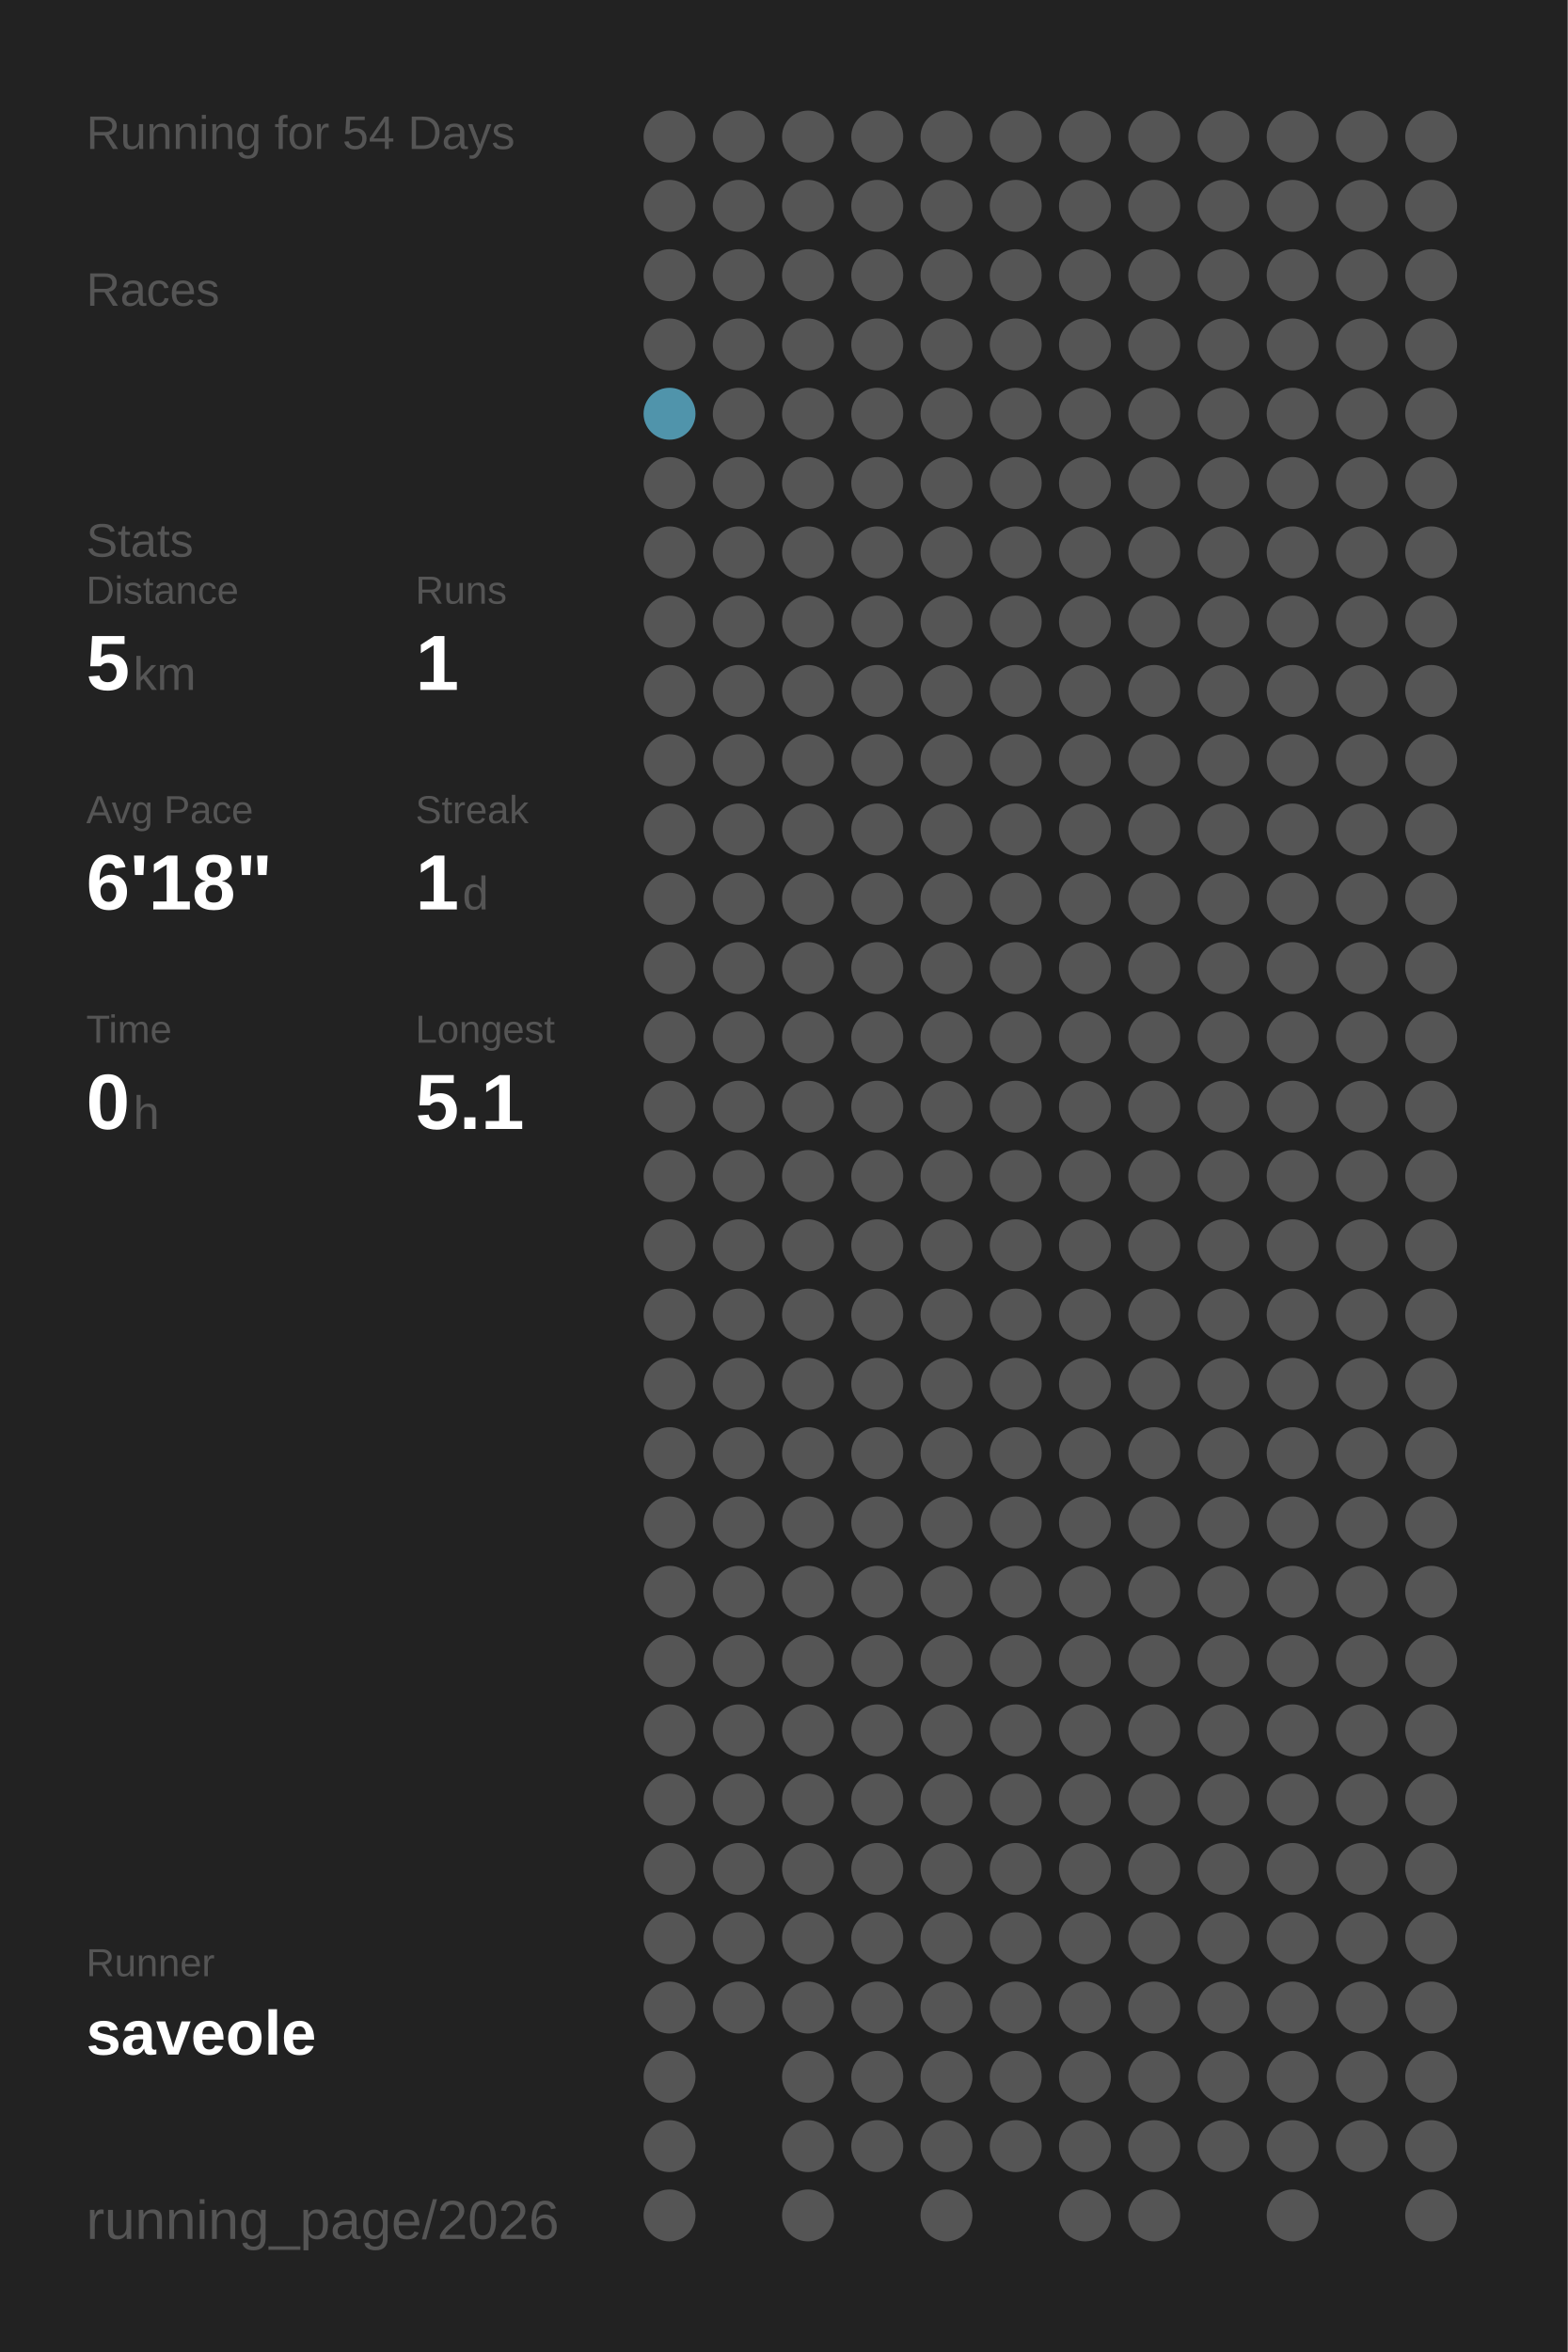
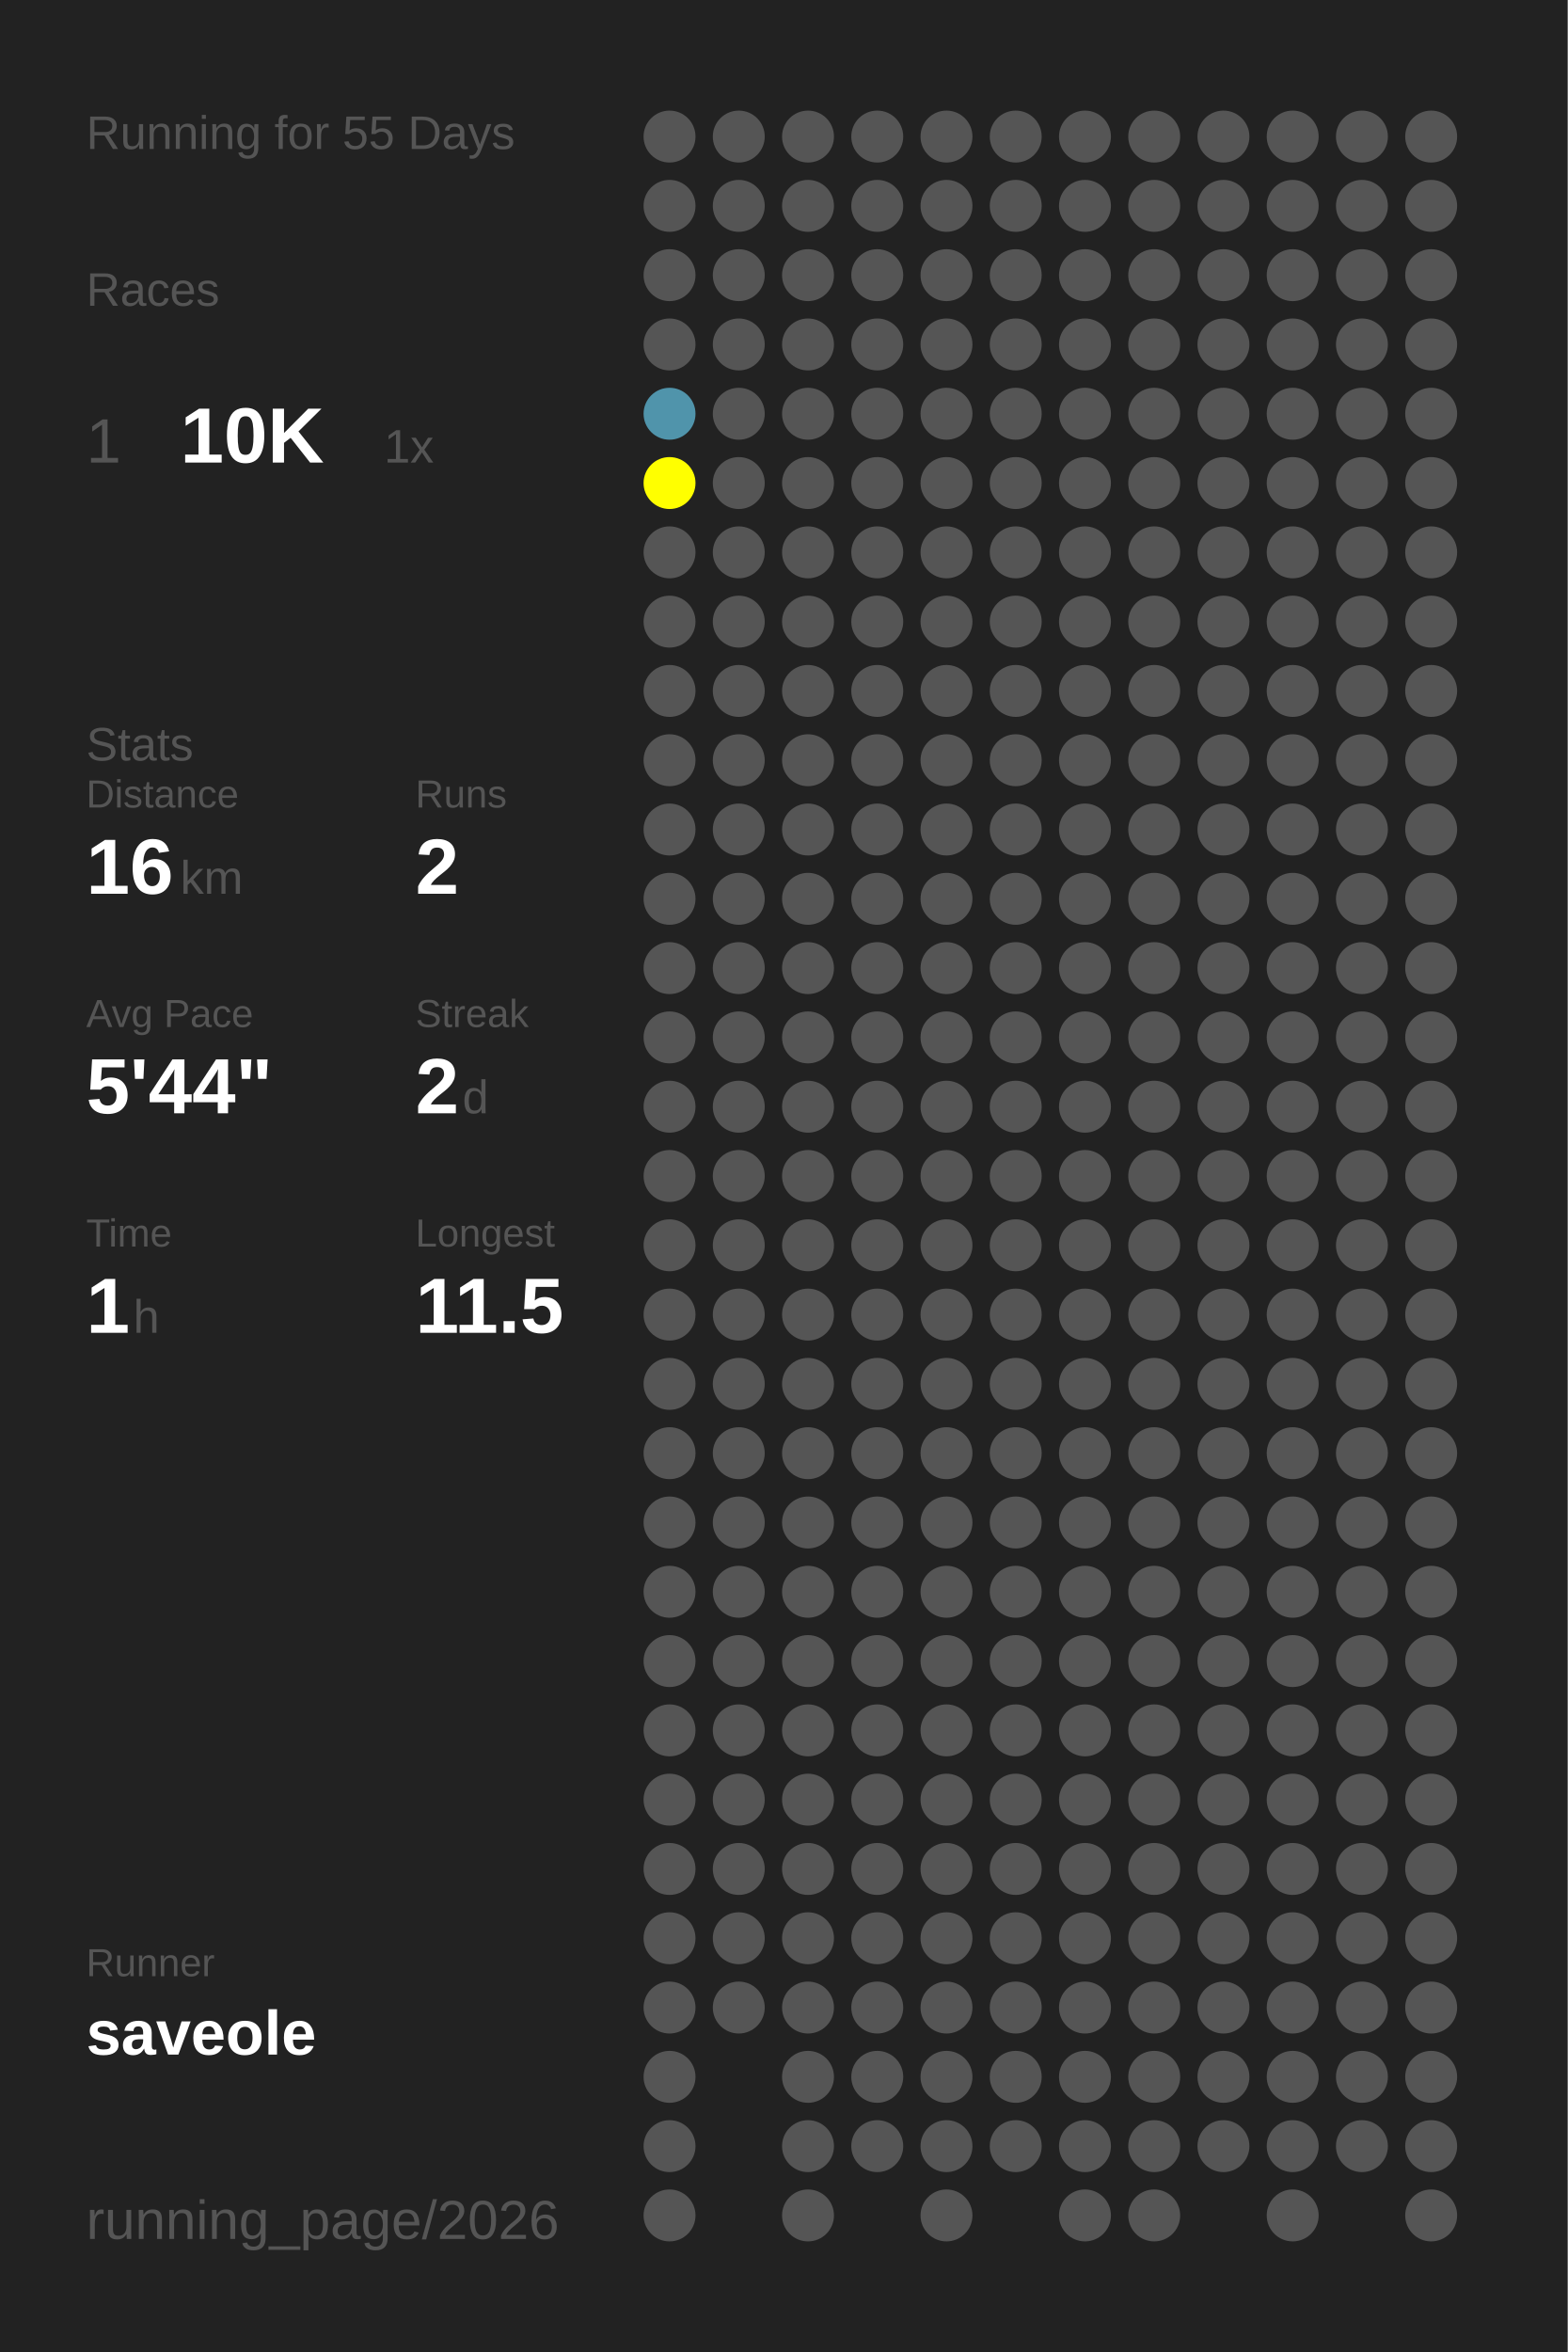
<svg xmlns="http://www.w3.org/2000/svg" baseProfile="full" height="300mm" version="1.1" viewBox="0,0,200,300" width="200mm">
  <defs />
  <rect fill="#222222" height="300" width="200" x="0" y="0" />
-   <text fill="#555555" style="font-size:6px; font-family:Arial;" x="11" y="19">Running for 54 Days</text>
+   <text fill="#555555" style="font-size:6px; font-family:Arial;" x="11" y="19">Running for 55 Days</text>
  <text fill="#555555" style="font-size:6px; font-family:Arial;" x="11" y="39">Races</text>
-   <text fill="#555555" style="font-size:6px; font-family:Arial;" x="11" y="71">Stats</text>
-   <text fill="#555555" style="font-size:5px; font-family:Arial;" x="11" y="77">Distance</text>
-   <text fill="#FFFFFF" style="font-size:10px; font-family:Arial; font-weight:bold;" x="11" y="88">5</text>
-   <text fill="#555555" style="font-size:6px; font-family:Arial;" x="17" y="88">km</text>
-   <text fill="#555555" style="font-size:5px; font-family:Arial;" x="53" y="77">Runs</text>
-   <text fill="#FFFFFF" style="font-size:10px; font-family:Arial; font-weight:bold;" x="53" y="88">1</text>
-   <text fill="#555555" style="font-size:5px; font-family:Arial;" x="11" y="105">Avg Pace</text>
-   <text fill="#FFFFFF" style="font-size:10px; font-family:Arial; font-weight:bold;" x="11" y="116">6'18"</text>
-   <text fill="#555555" style="font-size:5px; font-family:Arial;" x="53" y="105">Streak</text>
-   <text fill="#FFFFFF" style="font-size:10px; font-family:Arial; font-weight:bold;" x="53" y="116">1</text>
-   <text fill="#555555" style="font-size:6px; font-family:Arial;" x="59" y="116">d</text>
-   <text fill="#555555" style="font-size:5px; font-family:Arial;" x="11" y="133">Time</text>
-   <text fill="#FFFFFF" style="font-size:10px; font-family:Arial; font-weight:bold;" x="11" y="144">0</text>
-   <text fill="#555555" style="font-size:6px; font-family:Arial;" x="17" y="144">h</text>
-   <text fill="#555555" style="font-size:5px; font-family:Arial;" x="53" y="133">Longest</text>
-   <text fill="#FFFFFF" style="font-size:10px; font-family:Arial; font-weight:bold;" x="53" y="144">5.1</text>
+   <text fill="#555555" style="font-size:8px; font-family:Arial;" x="11" y="59">1</text>
+   <text fill="#FFFFFF" style="font-size:10px; font-family:Arial; font-weight:bold;" x="23" y="59">10K</text>
+   <text fill="#555555" style="font-size:6px; font-family:Arial;" x="49" y="59">1x</text>
+   <text fill="#555555" style="font-size:6px; font-family:Arial;" x="11" y="97">Stats</text>
+   <text fill="#555555" style="font-size:5px; font-family:Arial;" x="11" y="103">Distance</text>
+   <text fill="#FFFFFF" style="font-size:10px; font-family:Arial; font-weight:bold;" x="11" y="114">16</text>
+   <text fill="#555555" style="font-size:6px; font-family:Arial;" x="23" y="114">km</text>
+   <text fill="#555555" style="font-size:5px; font-family:Arial;" x="53" y="103">Runs</text>
+   <text fill="#FFFFFF" style="font-size:10px; font-family:Arial; font-weight:bold;" x="53" y="114">2</text>
+   <text fill="#555555" style="font-size:5px; font-family:Arial;" x="11" y="131">Avg Pace</text>
+   <text fill="#FFFFFF" style="font-size:10px; font-family:Arial; font-weight:bold;" x="11" y="142">5'44"</text>
+   <text fill="#555555" style="font-size:5px; font-family:Arial;" x="53" y="131">Streak</text>
+   <text fill="#FFFFFF" style="font-size:10px; font-family:Arial; font-weight:bold;" x="53" y="142">2</text>
+   <text fill="#555555" style="font-size:6px; font-family:Arial;" x="59" y="142">d</text>
+   <text fill="#555555" style="font-size:5px; font-family:Arial;" x="11" y="159">Time</text>
+   <text fill="#FFFFFF" style="font-size:10px; font-family:Arial; font-weight:bold;" x="11" y="170">1</text>
+   <text fill="#555555" style="font-size:6px; font-family:Arial;" x="17" y="170">h</text>
+   <text fill="#555555" style="font-size:5px; font-family:Arial;" x="53" y="159">Longest</text>
+   <text fill="#FFFFFF" style="font-size:10px; font-family:Arial; font-weight:bold;" x="53" y="170">11.5</text>
  <text fill="#555555" style="font-size:5px; font-family:Arial;" x="11" y="252.065">Runner</text>
  <text fill="#FFFFFF" style="font-size:8px; font-family:Arial; font-weight:bold;" x="11" y="262.065">saveole</text>
  <text fill="#555555" style="font-size:7px; font-family:Arial;" x="11" y="285.581">running_page/2026</text>
  <circle cx="85.417" cy="17.419" fill="#555555" r="3.312" />
  <circle cx="85.417" cy="26.258" fill="#555555" r="3.312" />
  <circle cx="85.417" cy="35.097" fill="#555555" r="3.312" />
  <circle cx="85.417" cy="43.935" fill="#555555" r="3.312" />
  <circle cx="85.417" cy="52.774" fill="#5094ab" r="3.312" />
-   <circle cx="85.417" cy="61.613" fill="#555555" r="3.312" />
+   <circle cx="85.417" cy="61.613" fill="#FFFF00" r="3.312" />
  <circle cx="85.417" cy="70.452" fill="#555555" r="3.312" />
  <circle cx="85.417" cy="79.29" fill="#555555" r="3.312" />
  <circle cx="85.417" cy="88.129" fill="#555555" r="3.312" />
  <circle cx="85.417" cy="96.968" fill="#555555" r="3.312" />
  <circle cx="85.417" cy="105.806" fill="#555555" r="3.312" />
  <circle cx="85.417" cy="114.645" fill="#555555" r="3.312" />
  <circle cx="85.417" cy="123.484" fill="#555555" r="3.312" />
  <circle cx="85.417" cy="132.323" fill="#555555" r="3.312" />
  <circle cx="85.417" cy="141.161" fill="#555555" r="3.312" />
  <circle cx="85.417" cy="150" fill="#555555" r="3.312" />
  <circle cx="85.417" cy="158.839" fill="#555555" r="3.312" />
  <circle cx="85.417" cy="167.677" fill="#555555" r="3.312" />
  <circle cx="85.417" cy="176.516" fill="#555555" r="3.312" />
  <circle cx="85.417" cy="185.355" fill="#555555" r="3.312" />
  <circle cx="85.417" cy="194.194" fill="#555555" r="3.312" />
  <circle cx="85.417" cy="203.032" fill="#555555" r="3.312" />
  <circle cx="85.417" cy="211.871" fill="#555555" r="3.312" />
  <circle cx="85.417" cy="220.71" fill="#555555" r="3.312" />
  <circle cx="85.417" cy="229.548" fill="#555555" r="3.312" />
  <circle cx="85.417" cy="238.387" fill="#555555" r="3.312" />
  <circle cx="85.417" cy="247.226" fill="#555555" r="3.312" />
  <circle cx="85.417" cy="256.065" fill="#555555" r="3.312" />
  <circle cx="85.417" cy="264.903" fill="#555555" r="3.312" />
  <circle cx="85.417" cy="273.742" fill="#555555" r="3.312" />
  <circle cx="85.417" cy="282.581" fill="#555555" r="3.312" />
  <circle cx="94.25" cy="17.419" fill="#555555" r="3.312" />
  <circle cx="94.25" cy="26.258" fill="#555555" r="3.312" />
  <circle cx="94.25" cy="35.097" fill="#555555" r="3.312" />
  <circle cx="94.25" cy="43.935" fill="#555555" r="3.312" />
  <circle cx="94.25" cy="52.774" fill="#555555" r="3.312" />
  <circle cx="94.25" cy="61.613" fill="#555555" r="3.312" />
  <circle cx="94.25" cy="70.452" fill="#555555" r="3.312" />
  <circle cx="94.25" cy="79.29" fill="#555555" r="3.312" />
  <circle cx="94.25" cy="88.129" fill="#555555" r="3.312" />
  <circle cx="94.25" cy="96.968" fill="#555555" r="3.312" />
  <circle cx="94.25" cy="105.806" fill="#555555" r="3.312" />
  <circle cx="94.25" cy="114.645" fill="#555555" r="3.312" />
  <circle cx="94.25" cy="123.484" fill="#555555" r="3.312" />
  <circle cx="94.25" cy="132.323" fill="#555555" r="3.312" />
  <circle cx="94.25" cy="141.161" fill="#555555" r="3.312" />
  <circle cx="94.25" cy="150" fill="#555555" r="3.312" />
  <circle cx="94.25" cy="158.839" fill="#555555" r="3.312" />
  <circle cx="94.25" cy="167.677" fill="#555555" r="3.312" />
  <circle cx="94.25" cy="176.516" fill="#555555" r="3.312" />
  <circle cx="94.25" cy="185.355" fill="#555555" r="3.312" />
  <circle cx="94.25" cy="194.194" fill="#555555" r="3.312" />
  <circle cx="94.25" cy="203.032" fill="#555555" r="3.312" />
  <circle cx="94.25" cy="211.871" fill="#555555" r="3.312" />
  <circle cx="94.25" cy="220.71" fill="#555555" r="3.312" />
  <circle cx="94.25" cy="229.548" fill="#555555" r="3.312" />
  <circle cx="94.25" cy="238.387" fill="#555555" r="3.312" />
  <circle cx="94.25" cy="247.226" fill="#555555" r="3.312" />
  <circle cx="94.25" cy="256.065" fill="#555555" r="3.312" />
  <circle cx="103.083" cy="17.419" fill="#555555" r="3.312" />
  <circle cx="103.083" cy="26.258" fill="#555555" r="3.312" />
  <circle cx="103.083" cy="35.097" fill="#555555" r="3.312" />
  <circle cx="103.083" cy="43.935" fill="#555555" r="3.312" />
  <circle cx="103.083" cy="52.774" fill="#555555" r="3.312" />
  <circle cx="103.083" cy="61.613" fill="#555555" r="3.312" />
  <circle cx="103.083" cy="70.452" fill="#555555" r="3.312" />
  <circle cx="103.083" cy="79.29" fill="#555555" r="3.312" />
  <circle cx="103.083" cy="88.129" fill="#555555" r="3.312" />
  <circle cx="103.083" cy="96.968" fill="#555555" r="3.312" />
  <circle cx="103.083" cy="105.806" fill="#555555" r="3.312" />
  <circle cx="103.083" cy="114.645" fill="#555555" r="3.312" />
  <circle cx="103.083" cy="123.484" fill="#555555" r="3.312" />
  <circle cx="103.083" cy="132.323" fill="#555555" r="3.312" />
  <circle cx="103.083" cy="141.161" fill="#555555" r="3.312" />
  <circle cx="103.083" cy="150" fill="#555555" r="3.312" />
  <circle cx="103.083" cy="158.839" fill="#555555" r="3.312" />
  <circle cx="103.083" cy="167.677" fill="#555555" r="3.312" />
  <circle cx="103.083" cy="176.516" fill="#555555" r="3.312" />
  <circle cx="103.083" cy="185.355" fill="#555555" r="3.312" />
  <circle cx="103.083" cy="194.194" fill="#555555" r="3.312" />
  <circle cx="103.083" cy="203.032" fill="#555555" r="3.312" />
  <circle cx="103.083" cy="211.871" fill="#555555" r="3.312" />
  <circle cx="103.083" cy="220.71" fill="#555555" r="3.312" />
  <circle cx="103.083" cy="229.548" fill="#555555" r="3.312" />
  <circle cx="103.083" cy="238.387" fill="#555555" r="3.312" />
  <circle cx="103.083" cy="247.226" fill="#555555" r="3.312" />
  <circle cx="103.083" cy="256.065" fill="#555555" r="3.312" />
  <circle cx="103.083" cy="264.903" fill="#555555" r="3.312" />
  <circle cx="103.083" cy="273.742" fill="#555555" r="3.312" />
  <circle cx="103.083" cy="282.581" fill="#555555" r="3.312" />
  <circle cx="111.917" cy="17.419" fill="#555555" r="3.312" />
  <circle cx="111.917" cy="26.258" fill="#555555" r="3.312" />
  <circle cx="111.917" cy="35.097" fill="#555555" r="3.312" />
  <circle cx="111.917" cy="43.935" fill="#555555" r="3.312" />
  <circle cx="111.917" cy="52.774" fill="#555555" r="3.312" />
  <circle cx="111.917" cy="61.613" fill="#555555" r="3.312" />
  <circle cx="111.917" cy="70.452" fill="#555555" r="3.312" />
  <circle cx="111.917" cy="79.29" fill="#555555" r="3.312" />
  <circle cx="111.917" cy="88.129" fill="#555555" r="3.312" />
  <circle cx="111.917" cy="96.968" fill="#555555" r="3.312" />
  <circle cx="111.917" cy="105.806" fill="#555555" r="3.312" />
  <circle cx="111.917" cy="114.645" fill="#555555" r="3.312" />
  <circle cx="111.917" cy="123.484" fill="#555555" r="3.312" />
  <circle cx="111.917" cy="132.323" fill="#555555" r="3.312" />
  <circle cx="111.917" cy="141.161" fill="#555555" r="3.312" />
  <circle cx="111.917" cy="150" fill="#555555" r="3.312" />
  <circle cx="111.917" cy="158.839" fill="#555555" r="3.312" />
  <circle cx="111.917" cy="167.677" fill="#555555" r="3.312" />
  <circle cx="111.917" cy="176.516" fill="#555555" r="3.312" />
  <circle cx="111.917" cy="185.355" fill="#555555" r="3.312" />
  <circle cx="111.917" cy="194.194" fill="#555555" r="3.312" />
  <circle cx="111.917" cy="203.032" fill="#555555" r="3.312" />
  <circle cx="111.917" cy="211.871" fill="#555555" r="3.312" />
  <circle cx="111.917" cy="220.71" fill="#555555" r="3.312" />
  <circle cx="111.917" cy="229.548" fill="#555555" r="3.312" />
  <circle cx="111.917" cy="238.387" fill="#555555" r="3.312" />
  <circle cx="111.917" cy="247.226" fill="#555555" r="3.312" />
  <circle cx="111.917" cy="256.065" fill="#555555" r="3.312" />
  <circle cx="111.917" cy="264.903" fill="#555555" r="3.312" />
  <circle cx="111.917" cy="273.742" fill="#555555" r="3.312" />
  <circle cx="120.75" cy="17.419" fill="#555555" r="3.312" />
  <circle cx="120.75" cy="26.258" fill="#555555" r="3.312" />
  <circle cx="120.75" cy="35.097" fill="#555555" r="3.312" />
  <circle cx="120.75" cy="43.935" fill="#555555" r="3.312" />
  <circle cx="120.75" cy="52.774" fill="#555555" r="3.312" />
  <circle cx="120.75" cy="61.613" fill="#555555" r="3.312" />
  <circle cx="120.75" cy="70.452" fill="#555555" r="3.312" />
  <circle cx="120.75" cy="79.29" fill="#555555" r="3.312" />
  <circle cx="120.75" cy="88.129" fill="#555555" r="3.312" />
  <circle cx="120.75" cy="96.968" fill="#555555" r="3.312" />
  <circle cx="120.75" cy="105.806" fill="#555555" r="3.312" />
  <circle cx="120.75" cy="114.645" fill="#555555" r="3.312" />
  <circle cx="120.75" cy="123.484" fill="#555555" r="3.312" />
  <circle cx="120.75" cy="132.323" fill="#555555" r="3.312" />
  <circle cx="120.75" cy="141.161" fill="#555555" r="3.312" />
  <circle cx="120.75" cy="150" fill="#555555" r="3.312" />
  <circle cx="120.75" cy="158.839" fill="#555555" r="3.312" />
  <circle cx="120.75" cy="167.677" fill="#555555" r="3.312" />
  <circle cx="120.75" cy="176.516" fill="#555555" r="3.312" />
  <circle cx="120.75" cy="185.355" fill="#555555" r="3.312" />
  <circle cx="120.75" cy="194.194" fill="#555555" r="3.312" />
  <circle cx="120.75" cy="203.032" fill="#555555" r="3.312" />
  <circle cx="120.75" cy="211.871" fill="#555555" r="3.312" />
  <circle cx="120.75" cy="220.71" fill="#555555" r="3.312" />
  <circle cx="120.75" cy="229.548" fill="#555555" r="3.312" />
  <circle cx="120.75" cy="238.387" fill="#555555" r="3.312" />
  <circle cx="120.75" cy="247.226" fill="#555555" r="3.312" />
  <circle cx="120.75" cy="256.065" fill="#555555" r="3.312" />
  <circle cx="120.75" cy="264.903" fill="#555555" r="3.312" />
  <circle cx="120.75" cy="273.742" fill="#555555" r="3.312" />
  <circle cx="120.75" cy="282.581" fill="#555555" r="3.312" />
  <circle cx="129.583" cy="17.419" fill="#555555" r="3.312" />
  <circle cx="129.583" cy="26.258" fill="#555555" r="3.312" />
  <circle cx="129.583" cy="35.097" fill="#555555" r="3.312" />
  <circle cx="129.583" cy="43.935" fill="#555555" r="3.312" />
  <circle cx="129.583" cy="52.774" fill="#555555" r="3.312" />
  <circle cx="129.583" cy="61.613" fill="#555555" r="3.312" />
  <circle cx="129.583" cy="70.452" fill="#555555" r="3.312" />
  <circle cx="129.583" cy="79.29" fill="#555555" r="3.312" />
  <circle cx="129.583" cy="88.129" fill="#555555" r="3.312" />
  <circle cx="129.583" cy="96.968" fill="#555555" r="3.312" />
  <circle cx="129.583" cy="105.806" fill="#555555" r="3.312" />
  <circle cx="129.583" cy="114.645" fill="#555555" r="3.312" />
  <circle cx="129.583" cy="123.484" fill="#555555" r="3.312" />
  <circle cx="129.583" cy="132.323" fill="#555555" r="3.312" />
  <circle cx="129.583" cy="141.161" fill="#555555" r="3.312" />
  <circle cx="129.583" cy="150" fill="#555555" r="3.312" />
  <circle cx="129.583" cy="158.839" fill="#555555" r="3.312" />
  <circle cx="129.583" cy="167.677" fill="#555555" r="3.312" />
  <circle cx="129.583" cy="176.516" fill="#555555" r="3.312" />
  <circle cx="129.583" cy="185.355" fill="#555555" r="3.312" />
  <circle cx="129.583" cy="194.194" fill="#555555" r="3.312" />
  <circle cx="129.583" cy="203.032" fill="#555555" r="3.312" />
  <circle cx="129.583" cy="211.871" fill="#555555" r="3.312" />
  <circle cx="129.583" cy="220.71" fill="#555555" r="3.312" />
  <circle cx="129.583" cy="229.548" fill="#555555" r="3.312" />
  <circle cx="129.583" cy="238.387" fill="#555555" r="3.312" />
  <circle cx="129.583" cy="247.226" fill="#555555" r="3.312" />
  <circle cx="129.583" cy="256.065" fill="#555555" r="3.312" />
  <circle cx="129.583" cy="264.903" fill="#555555" r="3.312" />
  <circle cx="129.583" cy="273.742" fill="#555555" r="3.312" />
  <circle cx="138.417" cy="17.419" fill="#555555" r="3.312" />
  <circle cx="138.417" cy="26.258" fill="#555555" r="3.312" />
  <circle cx="138.417" cy="35.097" fill="#555555" r="3.312" />
  <circle cx="138.417" cy="43.935" fill="#555555" r="3.312" />
  <circle cx="138.417" cy="52.774" fill="#555555" r="3.312" />
  <circle cx="138.417" cy="61.613" fill="#555555" r="3.312" />
  <circle cx="138.417" cy="70.452" fill="#555555" r="3.312" />
  <circle cx="138.417" cy="79.29" fill="#555555" r="3.312" />
  <circle cx="138.417" cy="88.129" fill="#555555" r="3.312" />
  <circle cx="138.417" cy="96.968" fill="#555555" r="3.312" />
  <circle cx="138.417" cy="105.806" fill="#555555" r="3.312" />
  <circle cx="138.417" cy="114.645" fill="#555555" r="3.312" />
  <circle cx="138.417" cy="123.484" fill="#555555" r="3.312" />
  <circle cx="138.417" cy="132.323" fill="#555555" r="3.312" />
  <circle cx="138.417" cy="141.161" fill="#555555" r="3.312" />
  <circle cx="138.417" cy="150" fill="#555555" r="3.312" />
  <circle cx="138.417" cy="158.839" fill="#555555" r="3.312" />
  <circle cx="138.417" cy="167.677" fill="#555555" r="3.312" />
  <circle cx="138.417" cy="176.516" fill="#555555" r="3.312" />
  <circle cx="138.417" cy="185.355" fill="#555555" r="3.312" />
  <circle cx="138.417" cy="194.194" fill="#555555" r="3.312" />
  <circle cx="138.417" cy="203.032" fill="#555555" r="3.312" />
  <circle cx="138.417" cy="211.871" fill="#555555" r="3.312" />
  <circle cx="138.417" cy="220.71" fill="#555555" r="3.312" />
  <circle cx="138.417" cy="229.548" fill="#555555" r="3.312" />
  <circle cx="138.417" cy="238.387" fill="#555555" r="3.312" />
  <circle cx="138.417" cy="247.226" fill="#555555" r="3.312" />
  <circle cx="138.417" cy="256.065" fill="#555555" r="3.312" />
  <circle cx="138.417" cy="264.903" fill="#555555" r="3.312" />
  <circle cx="138.417" cy="273.742" fill="#555555" r="3.312" />
  <circle cx="138.417" cy="282.581" fill="#555555" r="3.312" />
  <circle cx="147.25" cy="17.419" fill="#555555" r="3.312" />
  <circle cx="147.25" cy="26.258" fill="#555555" r="3.312" />
  <circle cx="147.25" cy="35.097" fill="#555555" r="3.312" />
  <circle cx="147.25" cy="43.935" fill="#555555" r="3.312" />
  <circle cx="147.25" cy="52.774" fill="#555555" r="3.312" />
  <circle cx="147.25" cy="61.613" fill="#555555" r="3.312" />
  <circle cx="147.25" cy="70.452" fill="#555555" r="3.312" />
  <circle cx="147.25" cy="79.29" fill="#555555" r="3.312" />
  <circle cx="147.25" cy="88.129" fill="#555555" r="3.312" />
  <circle cx="147.25" cy="96.968" fill="#555555" r="3.312" />
  <circle cx="147.25" cy="105.806" fill="#555555" r="3.312" />
  <circle cx="147.25" cy="114.645" fill="#555555" r="3.312" />
  <circle cx="147.25" cy="123.484" fill="#555555" r="3.312" />
  <circle cx="147.25" cy="132.323" fill="#555555" r="3.312" />
  <circle cx="147.25" cy="141.161" fill="#555555" r="3.312" />
  <circle cx="147.25" cy="150" fill="#555555" r="3.312" />
  <circle cx="147.25" cy="158.839" fill="#555555" r="3.312" />
  <circle cx="147.25" cy="167.677" fill="#555555" r="3.312" />
  <circle cx="147.25" cy="176.516" fill="#555555" r="3.312" />
  <circle cx="147.25" cy="185.355" fill="#555555" r="3.312" />
  <circle cx="147.25" cy="194.194" fill="#555555" r="3.312" />
  <circle cx="147.25" cy="203.032" fill="#555555" r="3.312" />
  <circle cx="147.25" cy="211.871" fill="#555555" r="3.312" />
  <circle cx="147.25" cy="220.71" fill="#555555" r="3.312" />
  <circle cx="147.25" cy="229.548" fill="#555555" r="3.312" />
  <circle cx="147.25" cy="238.387" fill="#555555" r="3.312" />
  <circle cx="147.25" cy="247.226" fill="#555555" r="3.312" />
  <circle cx="147.25" cy="256.065" fill="#555555" r="3.312" />
  <circle cx="147.25" cy="264.903" fill="#555555" r="3.312" />
  <circle cx="147.25" cy="273.742" fill="#555555" r="3.312" />
  <circle cx="147.25" cy="282.581" fill="#555555" r="3.312" />
  <circle cx="156.083" cy="17.419" fill="#555555" r="3.312" />
  <circle cx="156.083" cy="26.258" fill="#555555" r="3.312" />
  <circle cx="156.083" cy="35.097" fill="#555555" r="3.312" />
  <circle cx="156.083" cy="43.935" fill="#555555" r="3.312" />
  <circle cx="156.083" cy="52.774" fill="#555555" r="3.312" />
  <circle cx="156.083" cy="61.613" fill="#555555" r="3.312" />
  <circle cx="156.083" cy="70.452" fill="#555555" r="3.312" />
  <circle cx="156.083" cy="79.29" fill="#555555" r="3.312" />
  <circle cx="156.083" cy="88.129" fill="#555555" r="3.312" />
  <circle cx="156.083" cy="96.968" fill="#555555" r="3.312" />
  <circle cx="156.083" cy="105.806" fill="#555555" r="3.312" />
  <circle cx="156.083" cy="114.645" fill="#555555" r="3.312" />
  <circle cx="156.083" cy="123.484" fill="#555555" r="3.312" />
  <circle cx="156.083" cy="132.323" fill="#555555" r="3.312" />
  <circle cx="156.083" cy="141.161" fill="#555555" r="3.312" />
  <circle cx="156.083" cy="150" fill="#555555" r="3.312" />
  <circle cx="156.083" cy="158.839" fill="#555555" r="3.312" />
  <circle cx="156.083" cy="167.677" fill="#555555" r="3.312" />
  <circle cx="156.083" cy="176.516" fill="#555555" r="3.312" />
  <circle cx="156.083" cy="185.355" fill="#555555" r="3.312" />
  <circle cx="156.083" cy="194.194" fill="#555555" r="3.312" />
  <circle cx="156.083" cy="203.032" fill="#555555" r="3.312" />
  <circle cx="156.083" cy="211.871" fill="#555555" r="3.312" />
  <circle cx="156.083" cy="220.71" fill="#555555" r="3.312" />
  <circle cx="156.083" cy="229.548" fill="#555555" r="3.312" />
  <circle cx="156.083" cy="238.387" fill="#555555" r="3.312" />
  <circle cx="156.083" cy="247.226" fill="#555555" r="3.312" />
  <circle cx="156.083" cy="256.065" fill="#555555" r="3.312" />
  <circle cx="156.083" cy="264.903" fill="#555555" r="3.312" />
  <circle cx="156.083" cy="273.742" fill="#555555" r="3.312" />
  <circle cx="164.917" cy="17.419" fill="#555555" r="3.312" />
  <circle cx="164.917" cy="26.258" fill="#555555" r="3.312" />
  <circle cx="164.917" cy="35.097" fill="#555555" r="3.312" />
  <circle cx="164.917" cy="43.935" fill="#555555" r="3.312" />
  <circle cx="164.917" cy="52.774" fill="#555555" r="3.312" />
  <circle cx="164.917" cy="61.613" fill="#555555" r="3.312" />
  <circle cx="164.917" cy="70.452" fill="#555555" r="3.312" />
  <circle cx="164.917" cy="79.29" fill="#555555" r="3.312" />
  <circle cx="164.917" cy="88.129" fill="#555555" r="3.312" />
  <circle cx="164.917" cy="96.968" fill="#555555" r="3.312" />
  <circle cx="164.917" cy="105.806" fill="#555555" r="3.312" />
  <circle cx="164.917" cy="114.645" fill="#555555" r="3.312" />
  <circle cx="164.917" cy="123.484" fill="#555555" r="3.312" />
  <circle cx="164.917" cy="132.323" fill="#555555" r="3.312" />
  <circle cx="164.917" cy="141.161" fill="#555555" r="3.312" />
  <circle cx="164.917" cy="150" fill="#555555" r="3.312" />
  <circle cx="164.917" cy="158.839" fill="#555555" r="3.312" />
  <circle cx="164.917" cy="167.677" fill="#555555" r="3.312" />
  <circle cx="164.917" cy="176.516" fill="#555555" r="3.312" />
  <circle cx="164.917" cy="185.355" fill="#555555" r="3.312" />
  <circle cx="164.917" cy="194.194" fill="#555555" r="3.312" />
  <circle cx="164.917" cy="203.032" fill="#555555" r="3.312" />
  <circle cx="164.917" cy="211.871" fill="#555555" r="3.312" />
  <circle cx="164.917" cy="220.71" fill="#555555" r="3.312" />
  <circle cx="164.917" cy="229.548" fill="#555555" r="3.312" />
  <circle cx="164.917" cy="238.387" fill="#555555" r="3.312" />
  <circle cx="164.917" cy="247.226" fill="#555555" r="3.312" />
  <circle cx="164.917" cy="256.065" fill="#555555" r="3.312" />
  <circle cx="164.917" cy="264.903" fill="#555555" r="3.312" />
  <circle cx="164.917" cy="273.742" fill="#555555" r="3.312" />
  <circle cx="164.917" cy="282.581" fill="#555555" r="3.312" />
  <circle cx="173.75" cy="17.419" fill="#555555" r="3.312" />
  <circle cx="173.75" cy="26.258" fill="#555555" r="3.312" />
  <circle cx="173.75" cy="35.097" fill="#555555" r="3.312" />
  <circle cx="173.75" cy="43.935" fill="#555555" r="3.312" />
  <circle cx="173.75" cy="52.774" fill="#555555" r="3.312" />
  <circle cx="173.75" cy="61.613" fill="#555555" r="3.312" />
  <circle cx="173.75" cy="70.452" fill="#555555" r="3.312" />
  <circle cx="173.75" cy="79.29" fill="#555555" r="3.312" />
  <circle cx="173.75" cy="88.129" fill="#555555" r="3.312" />
  <circle cx="173.75" cy="96.968" fill="#555555" r="3.312" />
  <circle cx="173.75" cy="105.806" fill="#555555" r="3.312" />
  <circle cx="173.75" cy="114.645" fill="#555555" r="3.312" />
  <circle cx="173.75" cy="123.484" fill="#555555" r="3.312" />
  <circle cx="173.75" cy="132.323" fill="#555555" r="3.312" />
  <circle cx="173.75" cy="141.161" fill="#555555" r="3.312" />
  <circle cx="173.75" cy="150" fill="#555555" r="3.312" />
  <circle cx="173.75" cy="158.839" fill="#555555" r="3.312" />
  <circle cx="173.75" cy="167.677" fill="#555555" r="3.312" />
  <circle cx="173.75" cy="176.516" fill="#555555" r="3.312" />
  <circle cx="173.75" cy="185.355" fill="#555555" r="3.312" />
  <circle cx="173.75" cy="194.194" fill="#555555" r="3.312" />
  <circle cx="173.75" cy="203.032" fill="#555555" r="3.312" />
  <circle cx="173.75" cy="211.871" fill="#555555" r="3.312" />
  <circle cx="173.75" cy="220.71" fill="#555555" r="3.312" />
  <circle cx="173.75" cy="229.548" fill="#555555" r="3.312" />
  <circle cx="173.75" cy="238.387" fill="#555555" r="3.312" />
  <circle cx="173.75" cy="247.226" fill="#555555" r="3.312" />
  <circle cx="173.75" cy="256.065" fill="#555555" r="3.312" />
  <circle cx="173.75" cy="264.903" fill="#555555" r="3.312" />
  <circle cx="173.75" cy="273.742" fill="#555555" r="3.312" />
  <circle cx="182.583" cy="17.419" fill="#555555" r="3.312" />
  <circle cx="182.583" cy="26.258" fill="#555555" r="3.312" />
  <circle cx="182.583" cy="35.097" fill="#555555" r="3.312" />
  <circle cx="182.583" cy="43.935" fill="#555555" r="3.312" />
  <circle cx="182.583" cy="52.774" fill="#555555" r="3.312" />
  <circle cx="182.583" cy="61.613" fill="#555555" r="3.312" />
  <circle cx="182.583" cy="70.452" fill="#555555" r="3.312" />
  <circle cx="182.583" cy="79.29" fill="#555555" r="3.312" />
  <circle cx="182.583" cy="88.129" fill="#555555" r="3.312" />
  <circle cx="182.583" cy="96.968" fill="#555555" r="3.312" />
  <circle cx="182.583" cy="105.806" fill="#555555" r="3.312" />
  <circle cx="182.583" cy="114.645" fill="#555555" r="3.312" />
  <circle cx="182.583" cy="123.484" fill="#555555" r="3.312" />
  <circle cx="182.583" cy="132.323" fill="#555555" r="3.312" />
  <circle cx="182.583" cy="141.161" fill="#555555" r="3.312" />
  <circle cx="182.583" cy="150" fill="#555555" r="3.312" />
  <circle cx="182.583" cy="158.839" fill="#555555" r="3.312" />
  <circle cx="182.583" cy="167.677" fill="#555555" r="3.312" />
  <circle cx="182.583" cy="176.516" fill="#555555" r="3.312" />
  <circle cx="182.583" cy="185.355" fill="#555555" r="3.312" />
  <circle cx="182.583" cy="194.194" fill="#555555" r="3.312" />
  <circle cx="182.583" cy="203.032" fill="#555555" r="3.312" />
  <circle cx="182.583" cy="211.871" fill="#555555" r="3.312" />
  <circle cx="182.583" cy="220.71" fill="#555555" r="3.312" />
  <circle cx="182.583" cy="229.548" fill="#555555" r="3.312" />
  <circle cx="182.583" cy="238.387" fill="#555555" r="3.312" />
  <circle cx="182.583" cy="247.226" fill="#555555" r="3.312" />
  <circle cx="182.583" cy="256.065" fill="#555555" r="3.312" />
  <circle cx="182.583" cy="264.903" fill="#555555" r="3.312" />
  <circle cx="182.583" cy="273.742" fill="#555555" r="3.312" />
  <circle cx="182.583" cy="282.581" fill="#555555" r="3.312" />
</svg>
